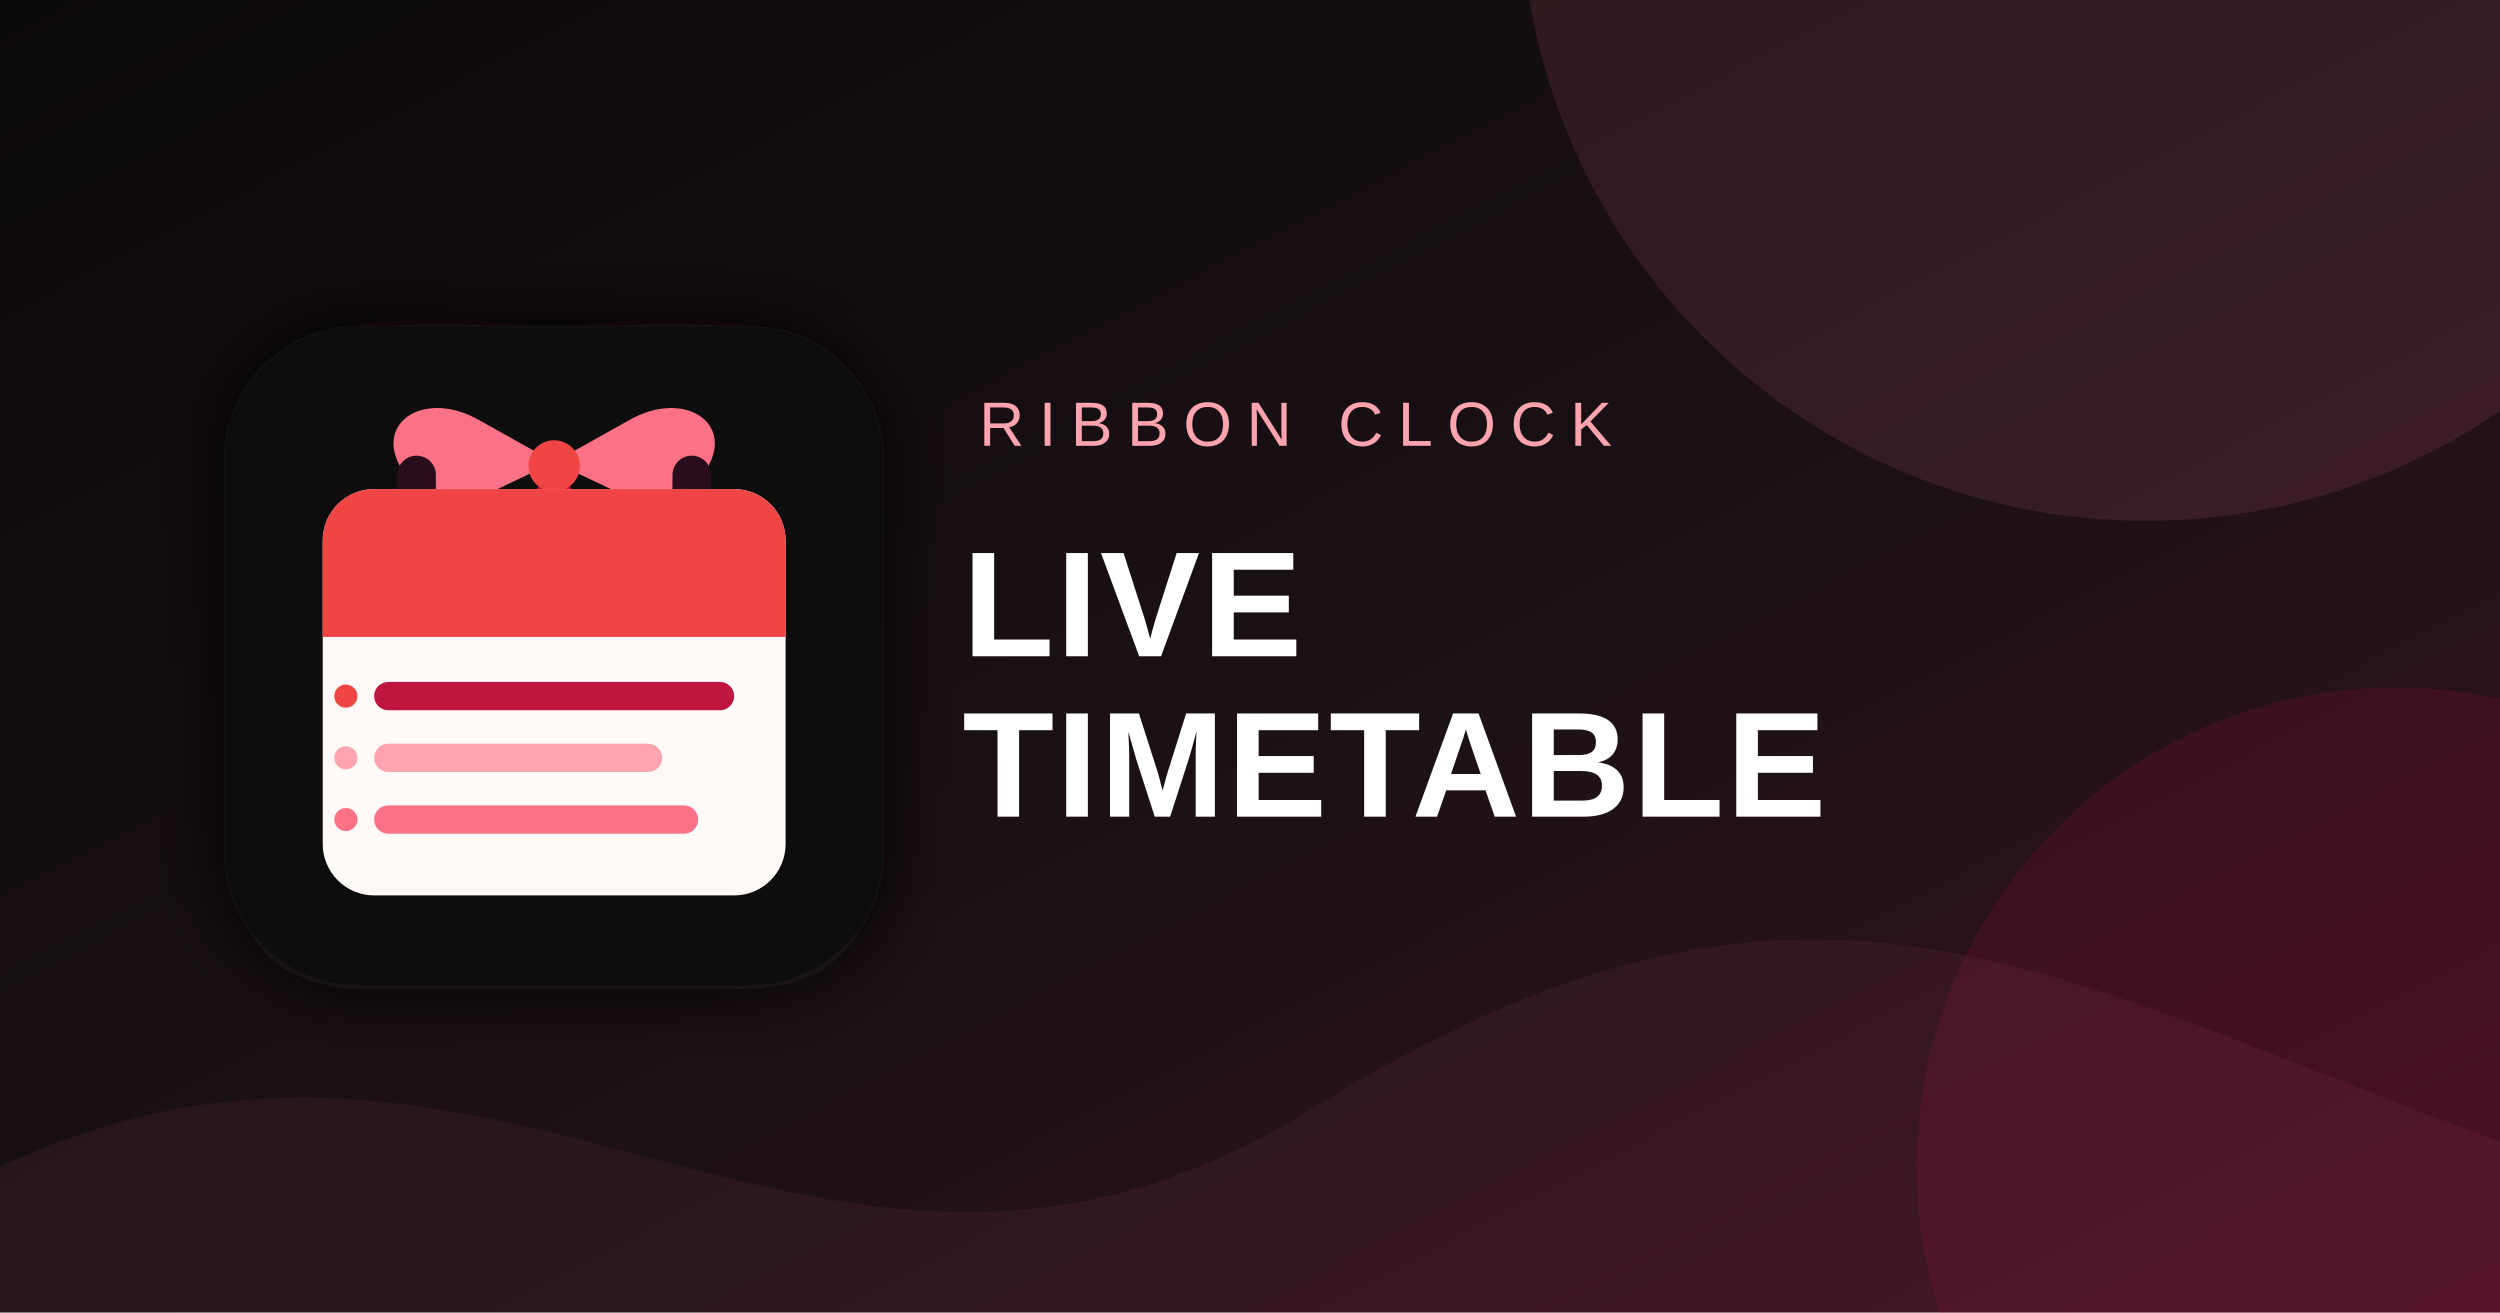
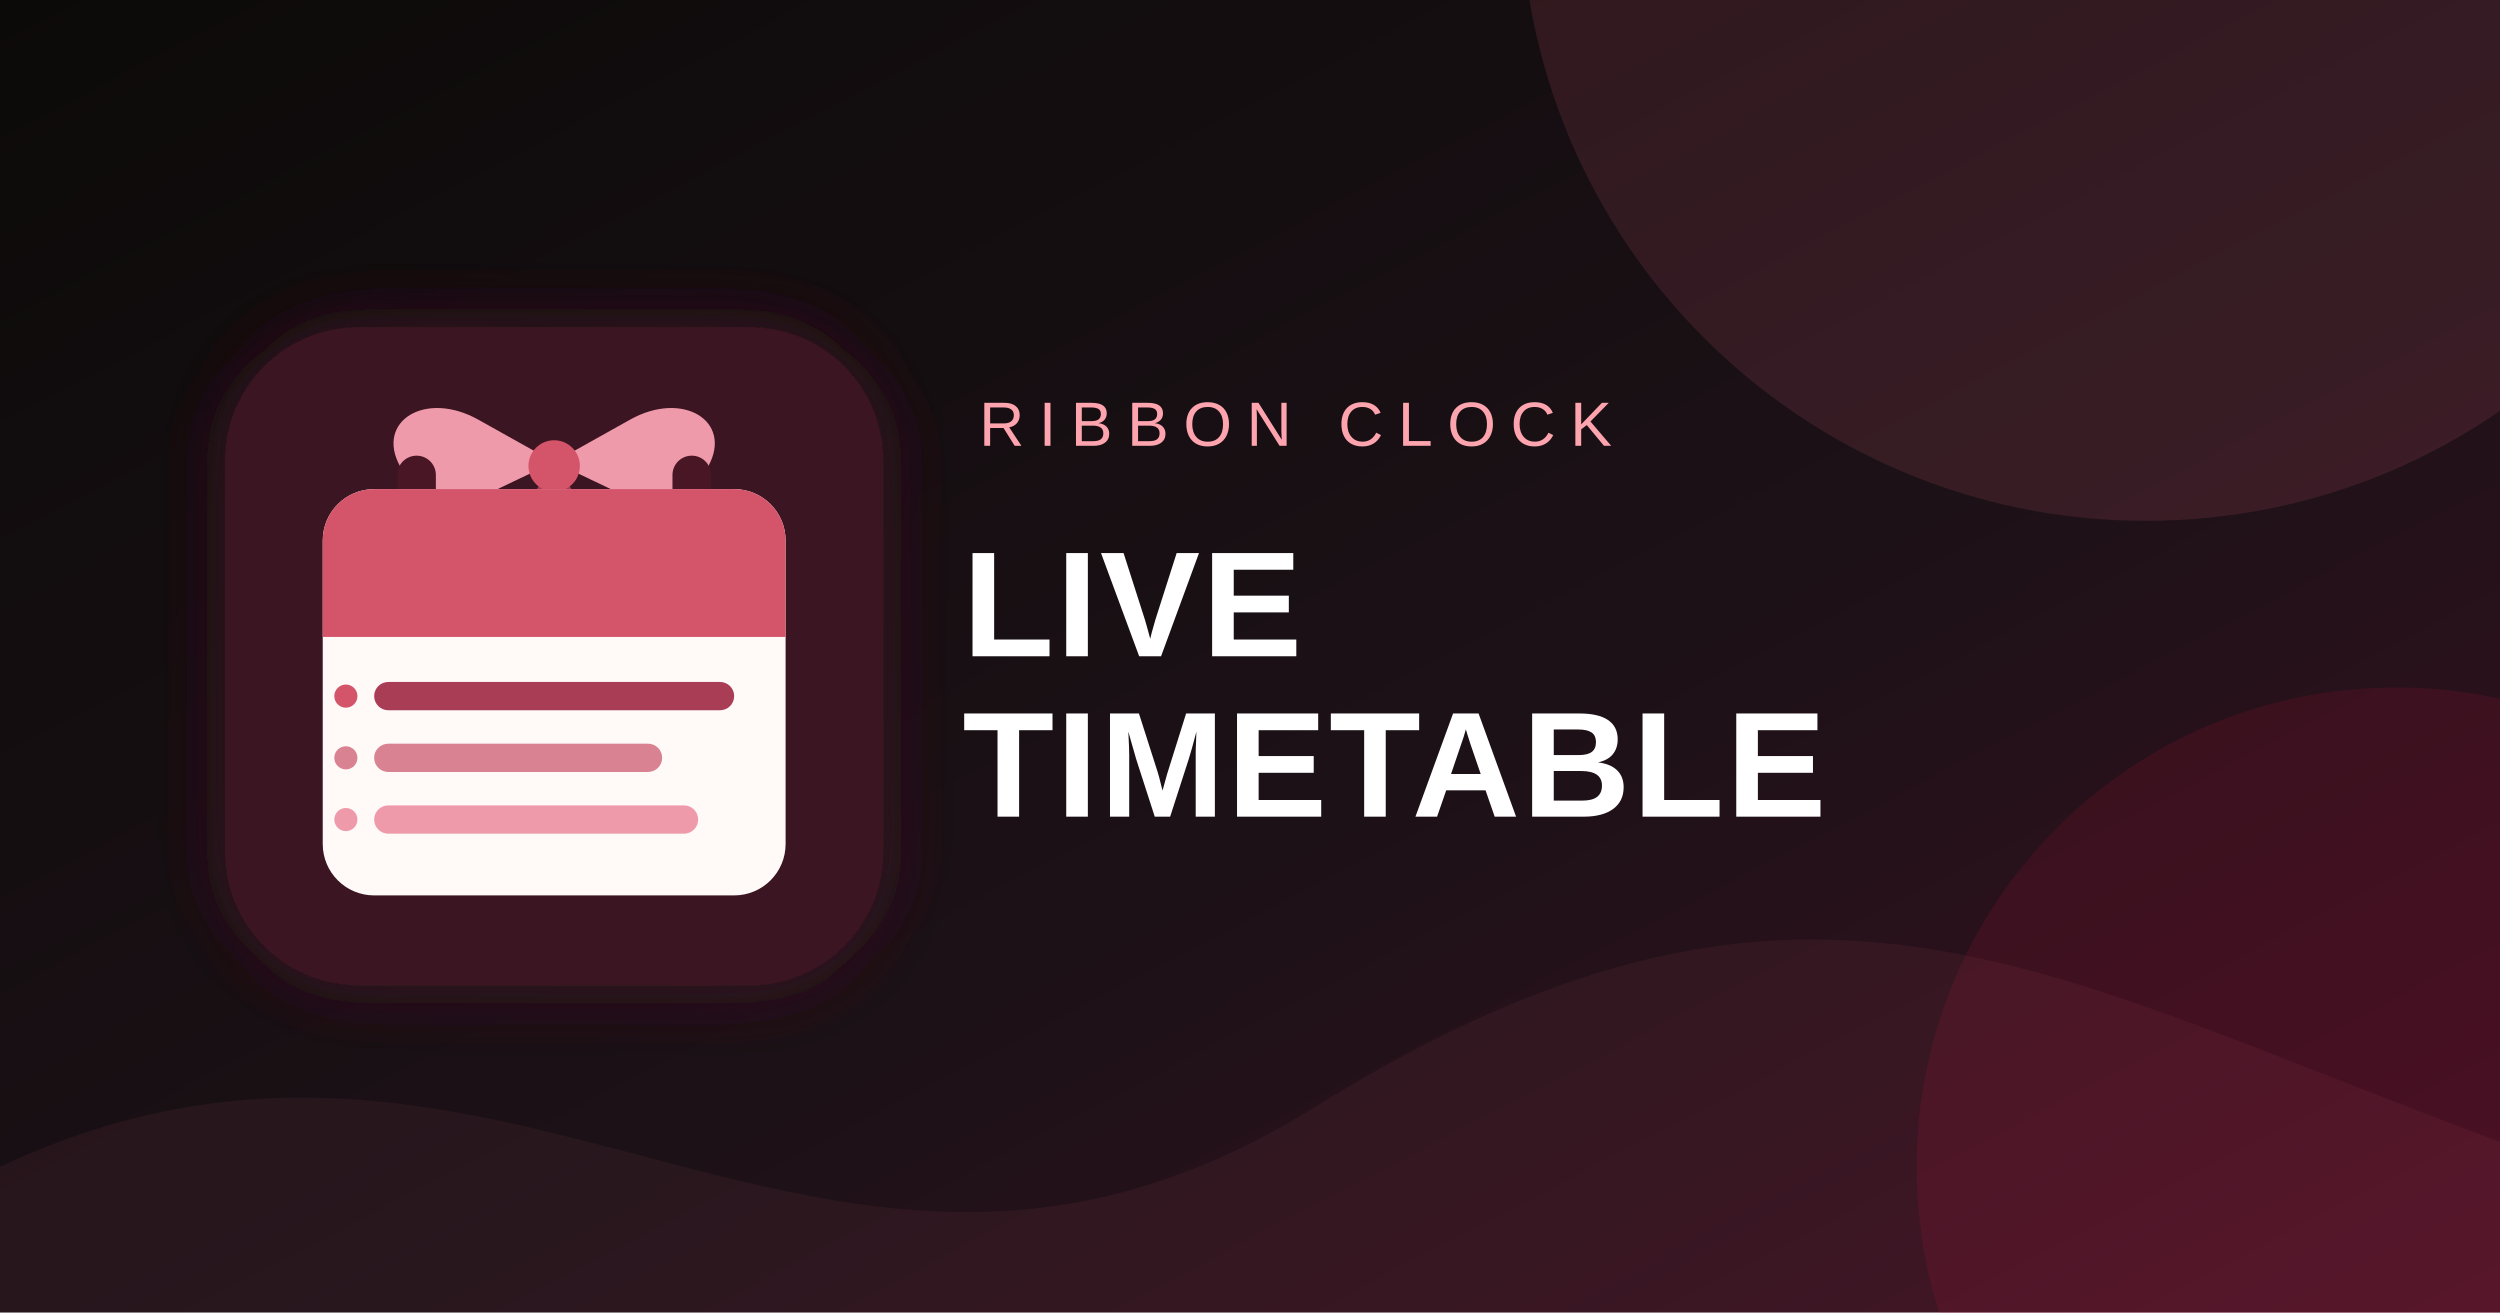
<svg xmlns="http://www.w3.org/2000/svg" viewBox="0 0 1200 630" role="img" aria-labelledby="title desc">
  <defs>
    <linearGradient id="background" x1="0" y1="0" x2="1" y2="1">
      <stop offset="0" stop-color="#0c0a09" />
      <stop offset=".58" stop-color="#1c1117" />
      <stop offset="1" stop-color="#3b1021" />
    </linearGradient>
    <linearGradient id="accent" x1="0" y1="0" x2="1" y2="1">
      <stop offset="0" stop-color="#fb7185" />
      <stop offset="1" stop-color="#be123c" />
    </linearGradient>
    <filter id="glow" x="-40%" y="-40%" width="180%" height="180%">
      <feGaussianBlur stdDeviation="28" result="blur" />
      <feMerge>
        <feMergeNode in="blur" />
        <feMergeNode in="SourceGraphic" />
      </feMerge>
    </filter>
  </defs>
  <rect width="1200" height="630" fill="url(#background)" />
  <circle cx="1030" cy="-50" r="300" fill="#fb7185" opacity=".12" />
  <circle cx="1150" cy="560" r="230" fill="#be123c" opacity=".14" />
  <path d="M0 560C245 445 395 678 630 532s347-66 570 16v82H0z" fill="#fb7185" opacity=".06" />
  <g transform="translate(108 157) scale(0.6171875)" filter="url(#glow)">
-     <rect width="512" height="512" rx="104" fill="#0c0a09" />
-     <path d="M136 108c-19-35 20-59 61-36l59 33-65 31c-28 13-48 2-55-28z" fill="#fb7185" />
-     <path d="M376 108c19-35-20-59-61-36l-59 33 65 31c28 13 48 2 55-28z" fill="#fb7185" />
-     <path d="M246 120l-31 55 41-23 41 23-31-55z" fill="#be123c" />
-     <circle cx="256" cy="108" r="20" fill="#ef4444" />
-     <rect x="134" y="100" width="30" height="64" rx="15" fill="#2b101b" />
-     <rect x="348" y="100" width="30" height="64" rx="15" fill="#2b101b" />
+     <rect width="512" height="512" rx="104" fill="#3a1320" />
+     <path d="M136 108c-19-35 20-59 61-36l59 33-65 31c-28 13-48 2-55-28z" fill="#ee9aaa" />
+     <path d="M376 108c19-35-20-59-61-36l-59 33 65 31c28 13 48 2 55-28z" fill="#ee9aaa" />
+     <path d="M246 120l-31 55 41-23 41 23-31-55z" fill="#a93d56" />
+     <circle cx="256" cy="108" r="20" fill="#d4546b" />
+     <rect x="134" y="100" width="30" height="64" rx="15" fill="#4a1725" />
+     <rect x="348" y="100" width="30" height="64" rx="15" fill="#4a1725" />
    <rect x="76" y="126" width="360" height="316" rx="40" fill="#fffaf8" />
-     <path d="M76 166a40 40 0 0 1 40-40h280a40 40 0 0 1 40 40v75H76z" fill="#ef4444" />
-     <rect x="116" y="276" width="280" height="22" rx="11" fill="#be123c" />
-     <rect x="116" y="324" width="224" height="22" rx="11" fill="#fda4af" />
-     <rect x="116" y="372" width="252" height="22" rx="11" fill="#fb7185" />
-     <circle cx="94" cy="287" r="9" fill="#ef4444" />
-     <circle cx="94" cy="335" r="9" fill="#fda4af" />
-     <circle cx="94" cy="383" r="9" fill="#fb7185" />
+     <path d="M76 166a40 40 0 0 1 40-40h280a40 40 0 0 1 40 40v75H76z" fill="#d4546b" />
+     <rect x="116" y="276" width="280" height="22" rx="11" fill="#a93d56" />
+     <rect x="116" y="324" width="224" height="22" rx="11" fill="#d98292" />
+     <rect x="116" y="372" width="252" height="22" rx="11" fill="#ee9aaa" />
+     <circle cx="94" cy="287" r="9" fill="#d4546b" />
+     <circle cx="94" cy="335" r="9" fill="#d98292" />
+     <circle cx="94" cy="383" r="9" fill="#ee9aaa" />
  </g>
  <g fill="#fff" font-family="Arial, Helvetica, sans-serif">
    <text x="470" y="214" font-size="30" letter-spacing="7" fill="#fda4af">RIBBON CLOCK</text>
    <text x="462" y="315" font-size="72" font-weight="700" letter-spacing="1">LIVE</text>
    <text x="462" y="392" font-size="72" font-weight="700" letter-spacing="1">TIMETABLE</text>
  </g>
</svg>
